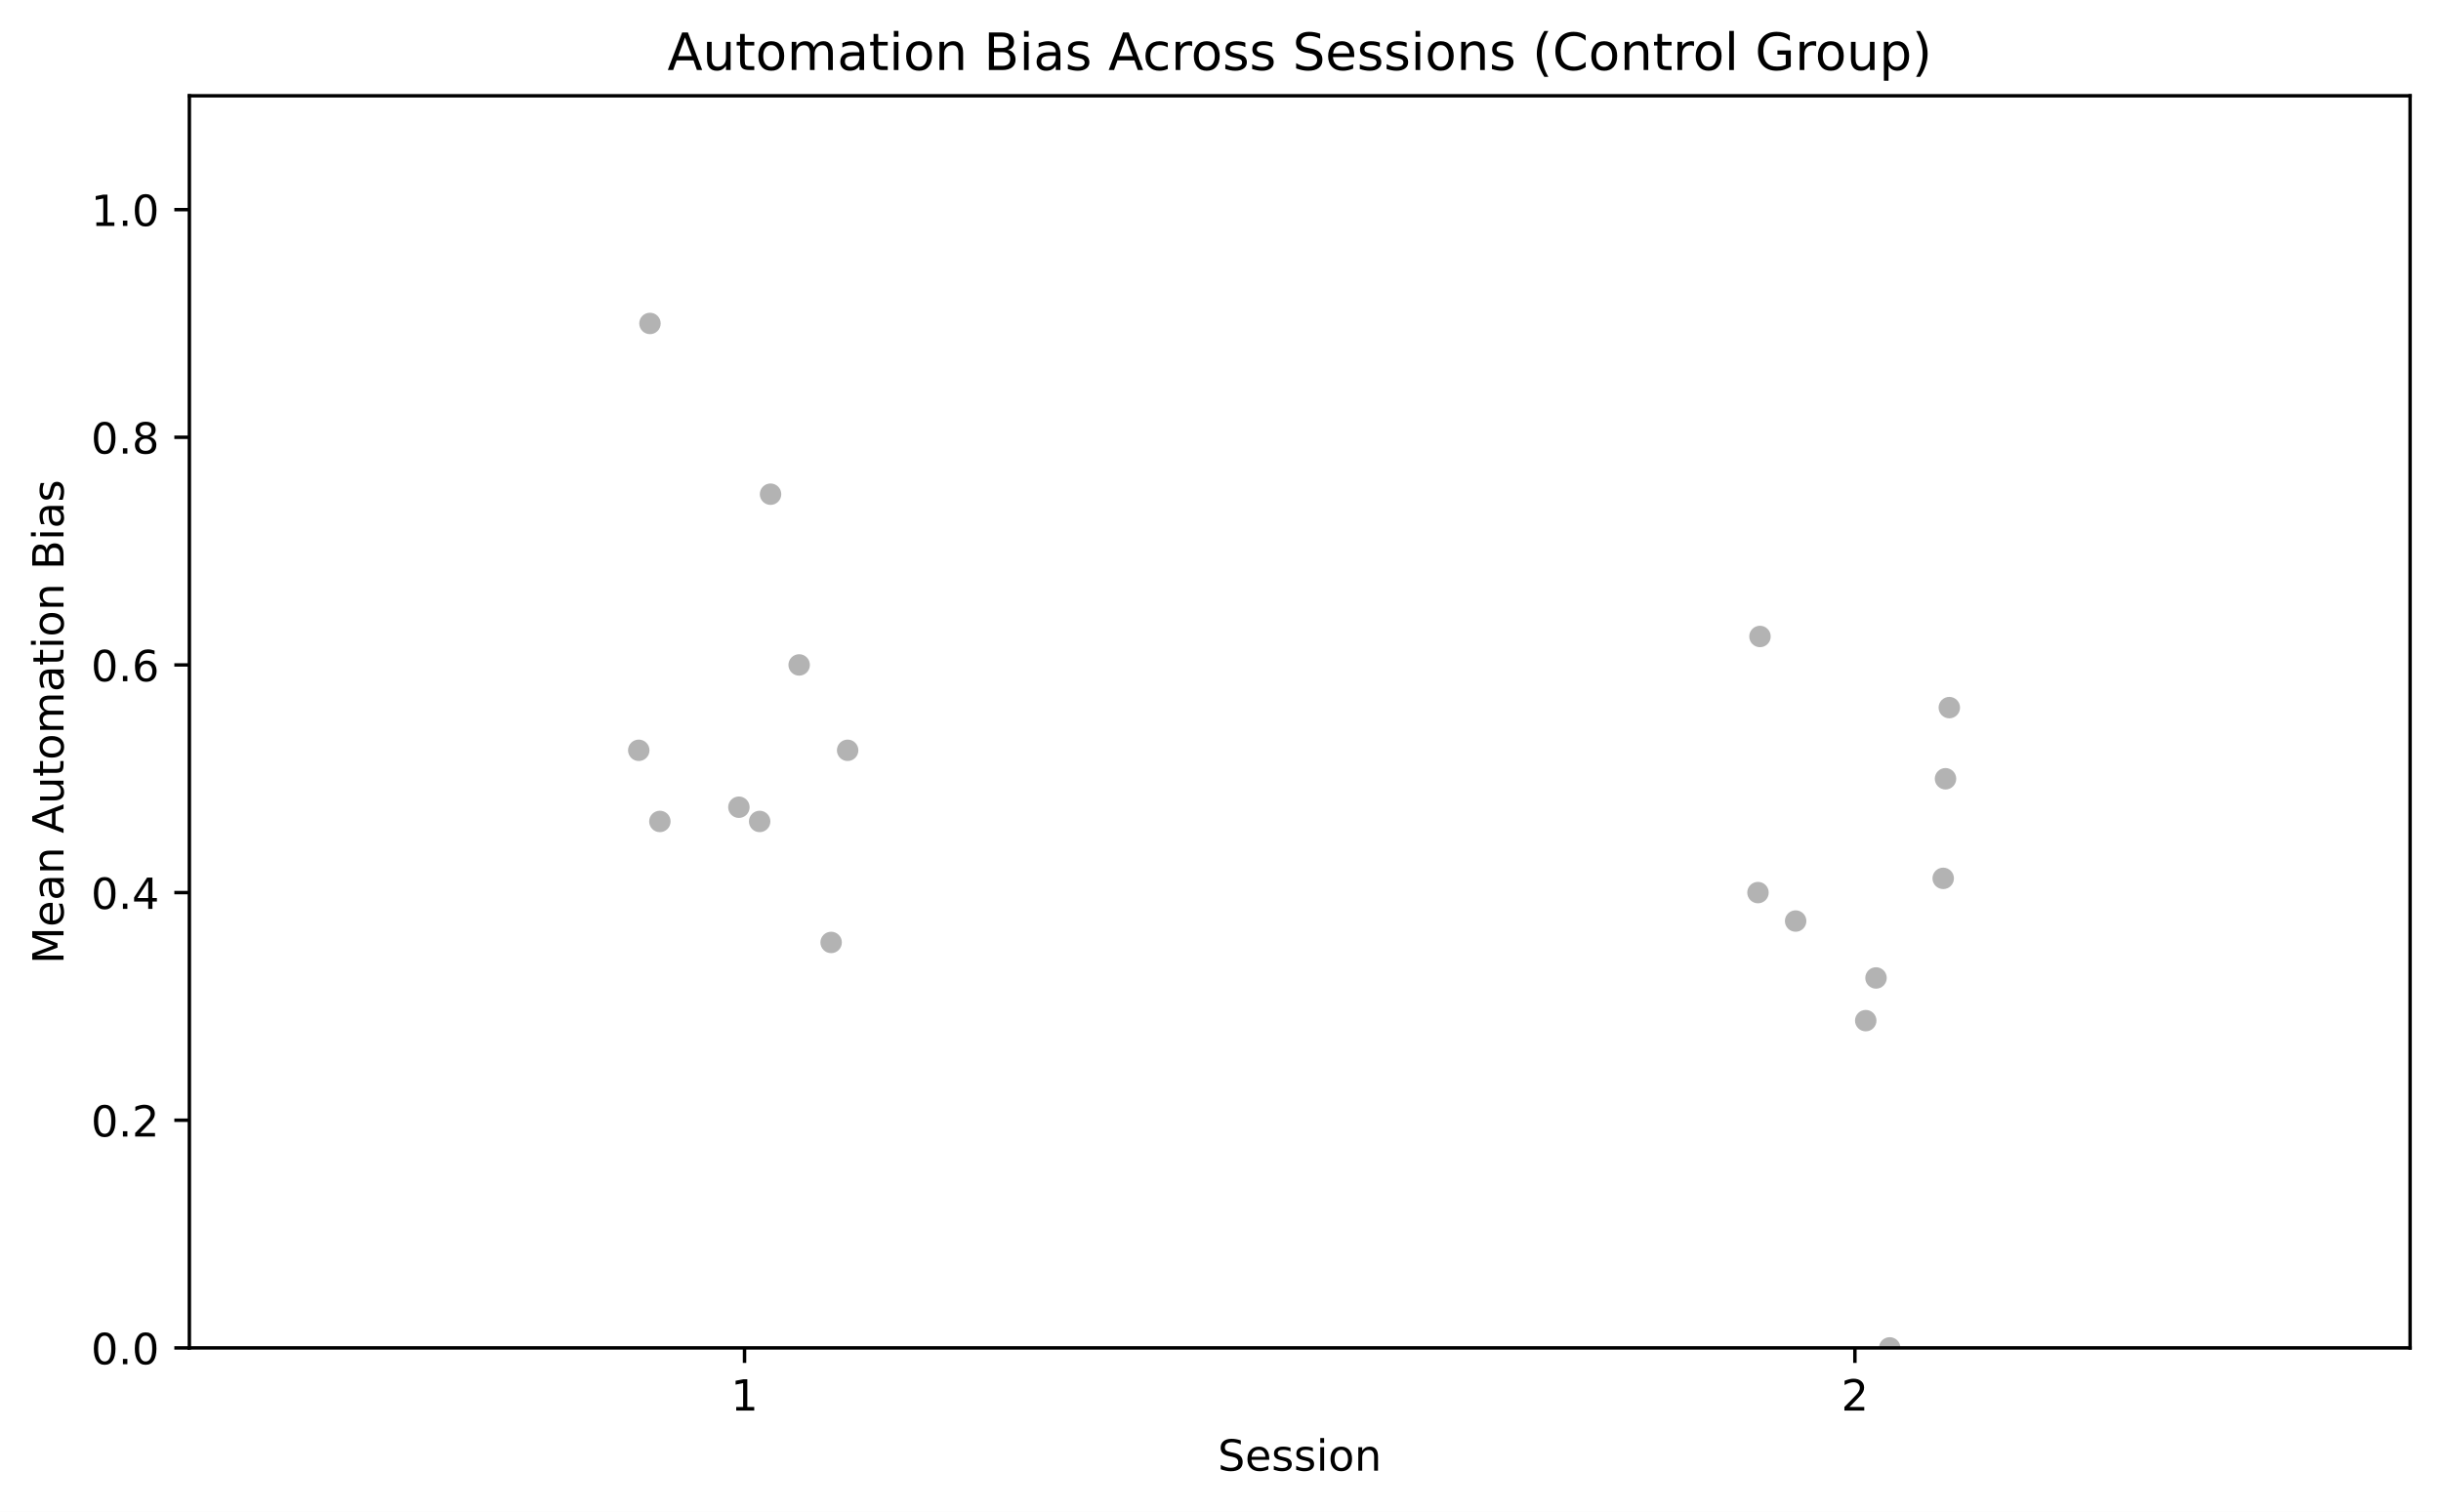
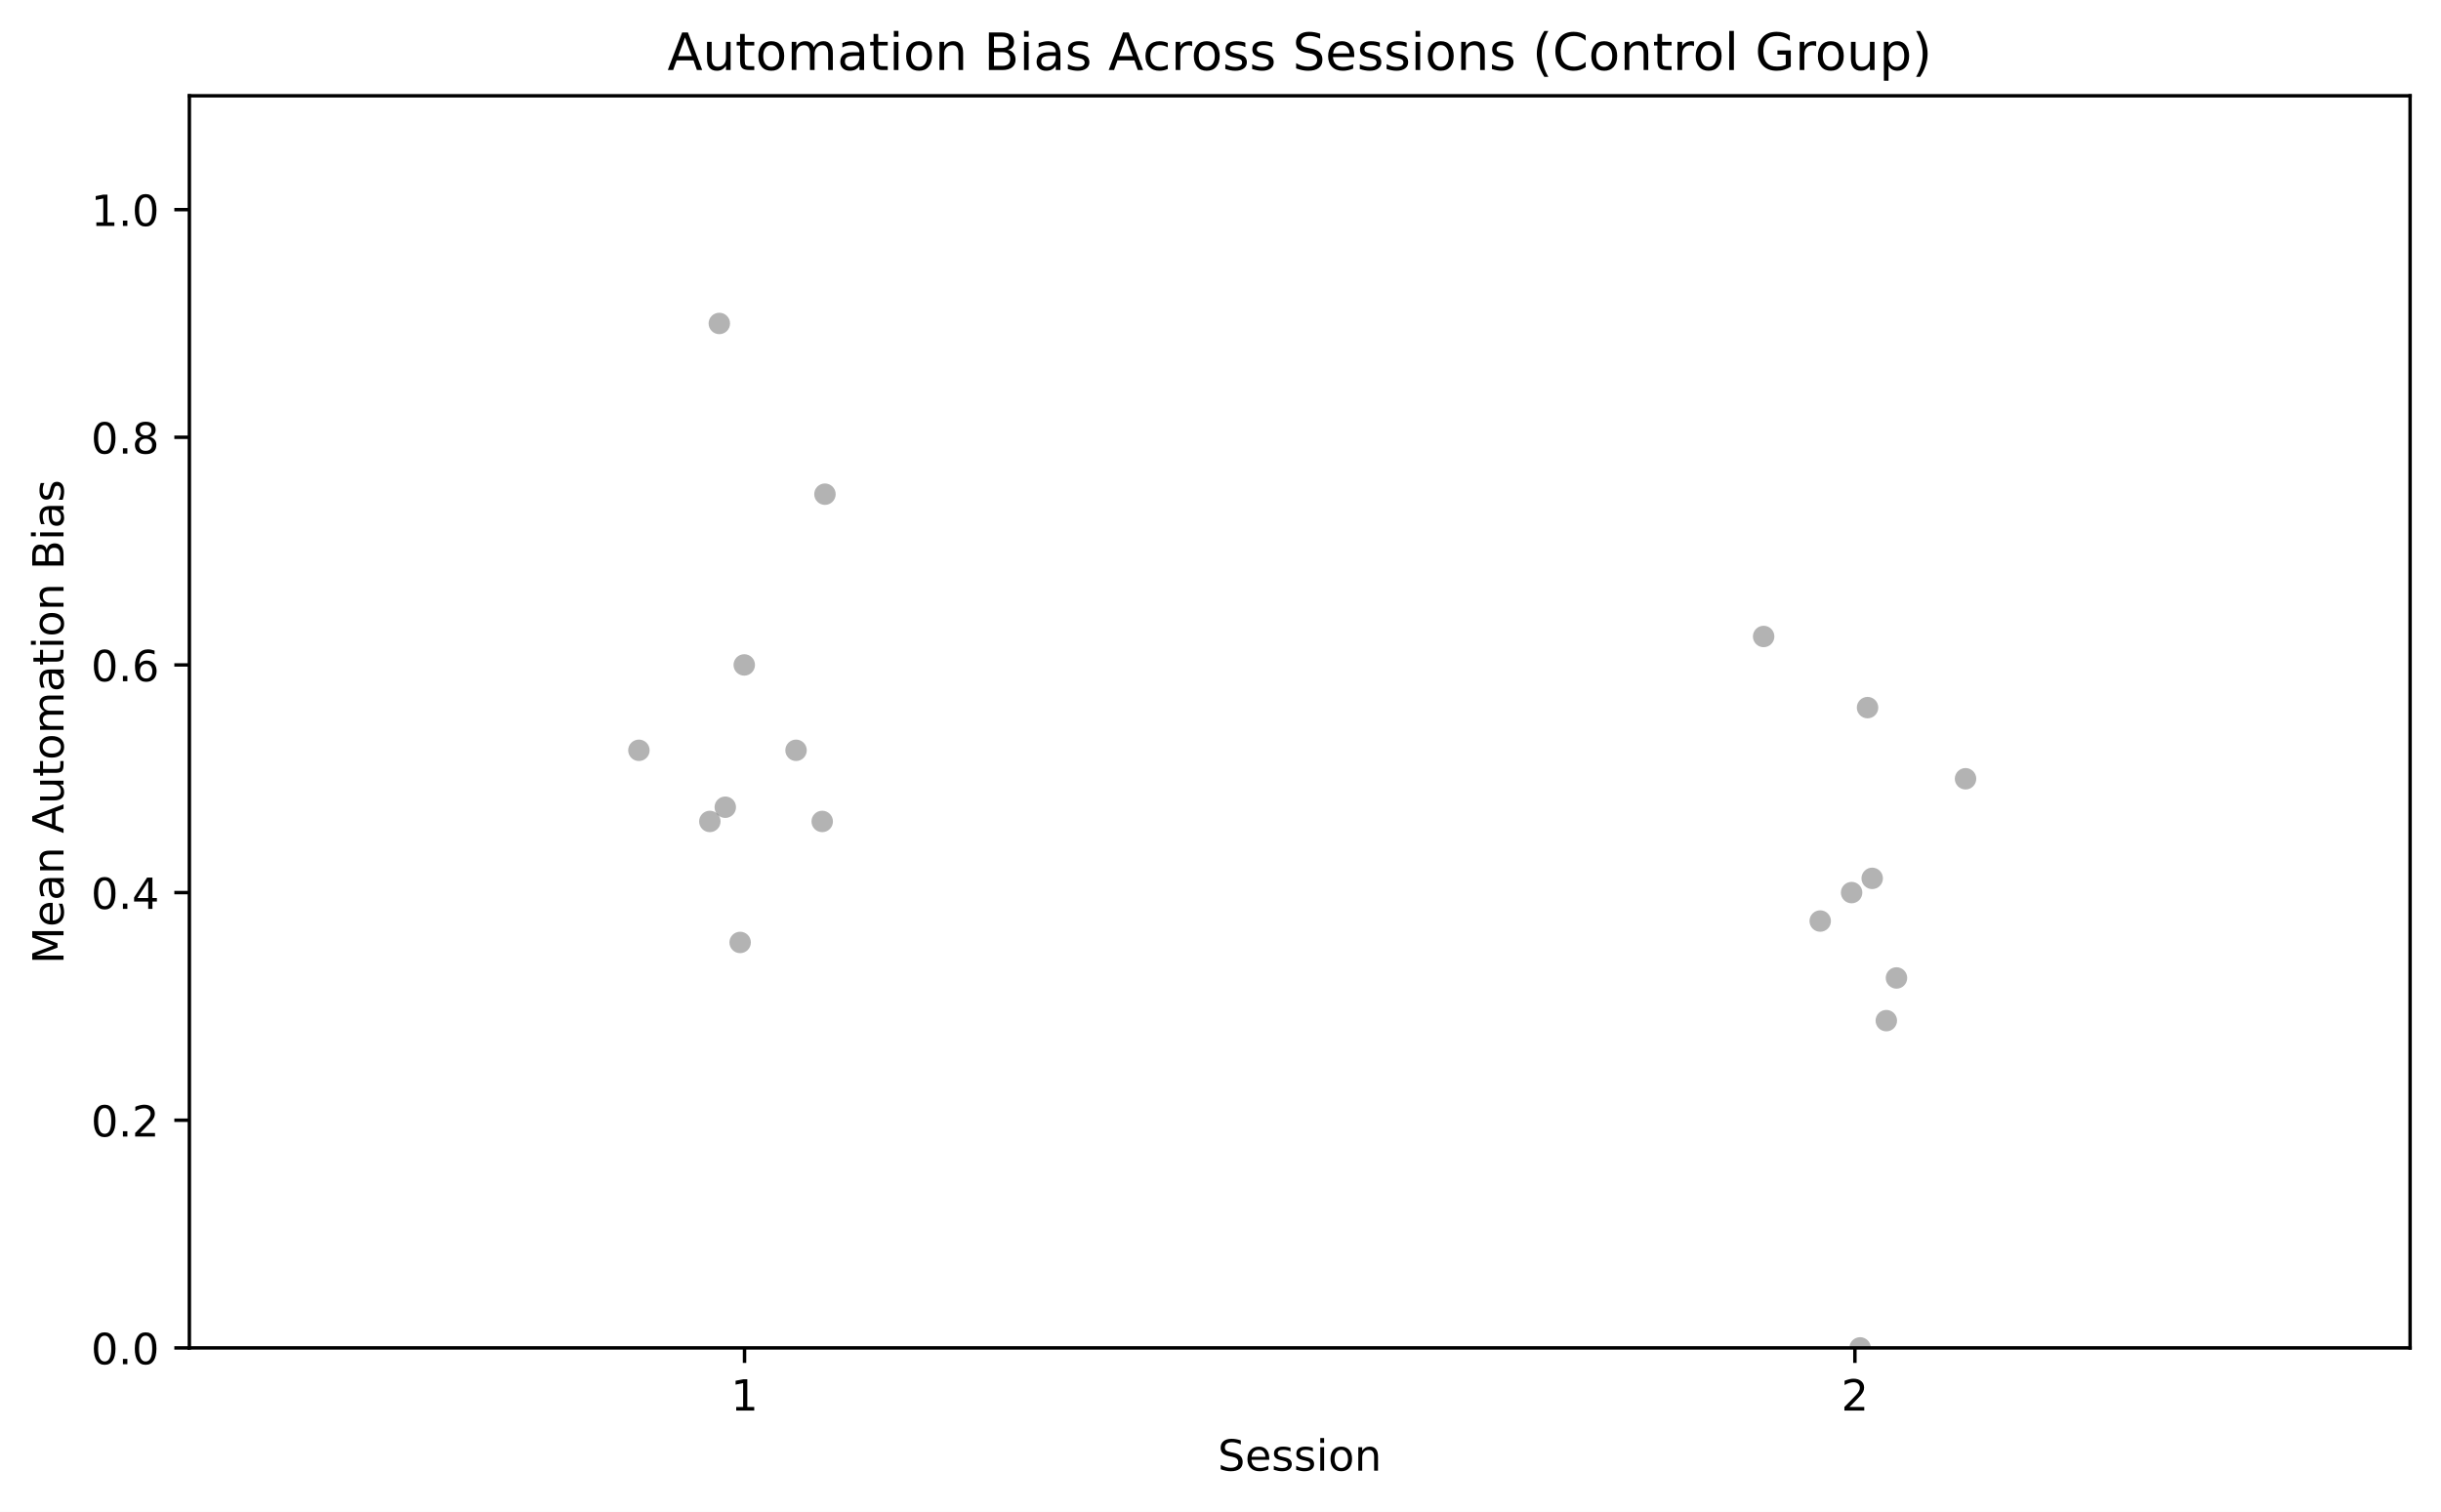
<svg xmlns="http://www.w3.org/2000/svg" xmlns:xlink="http://www.w3.org/1999/xlink" width="568.542pt" height="352.237pt" viewBox="0 0 568.542 352.237" version="1.1">
  <defs>
    <style type="text/css">*{stroke-linejoin: round; stroke-linecap: butt}</style>
  </defs>
  <g id="figure_1">
    <g id="patch_1">
      <path d="M 0 352.237  L 568.542 352.237  L 568.542 0  L 0 0  z " style="fill: #ffffff" />
    </g>
    <g id="axes_1">
      <g id="patch_2">
        <path d="M 44.104 314.036  L 561.342 314.036  L 561.342 22.318  L 44.104 22.318  z " style="fill: #ffffff" />
      </g>
      <g id="matplotlib.axis_1">
        <g id="xtick_1">
          <g id="line2d_1">
            <defs>
-               <path id="m85f371cdaa" d="M 0 0  L 0 3.5  " style="stroke: #000000; stroke-width: 0.8" />
+               <path id="me35666f094" d="M 0 0  L 0 3.5  " style="stroke: #000000; stroke-width: 0.8" />
            </defs>
            <g>
-               <use xlink:href="#m85f371cdaa" x="173.413" y="314.036" style="stroke: #000000; stroke-width: 0.8" />
+               <use xlink:href="#me35666f094" x="173.413" y="314.036" style="stroke: #000000; stroke-width: 0.8" />
            </g>
          </g>
          <g id="text_1">
            <g transform="translate(170.2321 328.6334) scale(0.1 -0.1)">
              <defs>
                <path id="DejaVuSans-14" d="M 794 531  L 1825 531  L 1825 4091  L 703 3866  L 703 4441  L 1819 4666  L 2450 4666  L 2450 531  L 3481 531  L 3481 0  L 794 0  L 794 531  z " transform="scale(0.015625)" />
              </defs>
              <use xlink:href="#DejaVuSans-14" />
            </g>
          </g>
        </g>
        <g id="xtick_2">
          <g id="line2d_2">
            <g>
-               <use xlink:href="#m85f371cdaa" x="432.032" y="314.036" style="stroke: #000000; stroke-width: 0.8" />
+               <use xlink:href="#me35666f094" x="432.032" y="314.036" style="stroke: #000000; stroke-width: 0.8" />
            </g>
          </g>
          <g id="text_2">
            <g transform="translate(428.8509 328.6334) scale(0.1 -0.1)">
              <defs>
                <path id="DejaVuSans-15" d="M 1228 531  L 3431 531  L 3431 0  L 469 0  L 469 531  Q 828 903 1448 1529  Q 2069 2156 2228 2338  Q 2531 2678 2651 2914  Q 2772 3150 2772 3378  Q 2772 3750 2511 3984  Q 2250 4219 1831 4219  Q 1534 4219 1204 4116  Q 875 4013 500 3803  L 500 4441  Q 881 4594 1212 4672  Q 1544 4750 1819 4750  Q 2544 4750 2975 4387  Q 3406 4025 3406 3419  Q 3406 3131 3298 2873  Q 3191 2616 2906 2266  Q 2828 2175 2409 1742  Q 1991 1309 1228 531  z " transform="scale(0.015625)" />
              </defs>
              <use xlink:href="#DejaVuSans-15" />
            </g>
          </g>
        </g>
        <g id="text_3">
          <g transform="translate(283.6454 342.6342) scale(0.1 -0.1)">
            <defs>
              <path id="DejaVuSans-36" d="M 3425 4513  L 3425 3897  Q 3066 4069 2747 4153  Q 2428 4238 2131 4238  Q 1616 4238 1336 4038  Q 1056 3838 1056 3469  Q 1056 3159 1242 3001  Q 1428 2844 1947 2747  L 2328 2669  Q 3034 2534 3370 2195  Q 3706 1856 3706 1288  Q 3706 609 3251 259  Q 2797 -91 1919 -91  Q 1588 -91 1214 -16  Q 841 59 441 206  L 441 856  Q 825 641 1194 531  Q 1563 422 1919 422  Q 2459 422 2753 634  Q 3047 847 3047 1241  Q 3047 1584 2836 1778  Q 2625 1972 2144 2069  L 1759 2144  Q 1053 2284 737 2584  Q 422 2884 422 3419  Q 422 4038 858 4394  Q 1294 4750 2059 4750  Q 2388 4750 2728 4690  Q 3069 4631 3425 4513  z " transform="scale(0.015625)" />
              <path id="DejaVuSans-48" d="M 3597 1894  L 3597 1613  L 953 1613  Q 991 1019 1311 708  Q 1631 397 2203 397  Q 2534 397 2845 478  Q 3156 559 3463 722  L 3463 178  Q 3153 47 2828 -22  Q 2503 -91 2169 -91  Q 1331 -91 842 396  Q 353 884 353 1716  Q 353 2575 817 3079  Q 1281 3584 2069 3584  Q 2775 3584 3186 3129  Q 3597 2675 3597 1894  z M 3022 2063  Q 3016 2534 2758 2815  Q 2500 3097 2075 3097  Q 1594 3097 1305 2825  Q 1016 2553 972 2059  L 3022 2063  z " transform="scale(0.015625)" />
              <path id="DejaVuSans-56" d="M 2834 3397  L 2834 2853  Q 2591 2978 2328 3040  Q 2066 3103 1784 3103  Q 1356 3103 1142 2972  Q 928 2841 928 2578  Q 928 2378 1081 2264  Q 1234 2150 1697 2047  L 1894 2003  Q 2506 1872 2764 1633  Q 3022 1394 3022 966  Q 3022 478 2636 193  Q 2250 -91 1575 -91  Q 1294 -91 989 -36  Q 684 19 347 128  L 347 722  Q 666 556 975 473  Q 1284 391 1588 391  Q 1994 391 2212 530  Q 2431 669 2431 922  Q 2431 1156 2273 1281  Q 2116 1406 1581 1522  L 1381 1569  Q 847 1681 609 1914  Q 372 2147 372 2553  Q 372 3047 722 3315  Q 1072 3584 1716 3584  Q 2034 3584 2315 3537  Q 2597 3491 2834 3397  z " transform="scale(0.015625)" />
              <path id="DejaVuSans-4c" d="M 603 3500  L 1178 3500  L 1178 0  L 603 0  L 603 3500  z M 603 4863  L 1178 4863  L 1178 4134  L 603 4134  L 603 4863  z " transform="scale(0.015625)" />
              <path id="DejaVuSans-52" d="M 1959 3097  Q 1497 3097 1228 2736  Q 959 2375 959 1747  Q 959 1119 1226 758  Q 1494 397 1959 397  Q 2419 397 2687 759  Q 2956 1122 2956 1747  Q 2956 2369 2687 2733  Q 2419 3097 1959 3097  z M 1959 3584  Q 2709 3584 3137 3096  Q 3566 2609 3566 1747  Q 3566 888 3137 398  Q 2709 -91 1959 -91  Q 1206 -91 779 398  Q 353 888 353 1747  Q 353 2609 779 3096  Q 1206 3584 1959 3584  z " transform="scale(0.015625)" />
              <path id="DejaVuSans-51" d="M 3513 2113  L 3513 0  L 2938 0  L 2938 2094  Q 2938 2591 2744 2837  Q 2550 3084 2163 3084  Q 1697 3084 1428 2787  Q 1159 2491 1159 1978  L 1159 0  L 581 0  L 581 3500  L 1159 3500  L 1159 2956  Q 1366 3272 1645 3428  Q 1925 3584 2291 3584  Q 2894 3584 3203 3211  Q 3513 2838 3513 2113  z " transform="scale(0.015625)" />
            </defs>
            <use xlink:href="#DejaVuSans-36" />
            <use xlink:href="#DejaVuSans-48" transform="translate(63.48438 0)" />
            <use xlink:href="#DejaVuSans-56" transform="translate(125.0156 0)" />
            <use xlink:href="#DejaVuSans-56" transform="translate(177.1094 0)" />
            <use xlink:href="#DejaVuSans-4c" transform="translate(229.2031 0)" />
            <use xlink:href="#DejaVuSans-52" transform="translate(256.9844 0)" />
            <use xlink:href="#DejaVuSans-51" transform="translate(318.1719 0)" />
          </g>
        </g>
      </g>
      <g id="matplotlib.axis_2">
        <g id="ytick_1">
          <g id="line2d_3">
            <defs>
-               <path id="m5f41d52709" d="M 0 0  L -3.5 0  " style="stroke: #000000; stroke-width: 0.8" />
+               <path id="mb48b38d0e2" d="M 0 0  L -3.5 0  " style="stroke: #000000; stroke-width: 0.8" />
            </defs>
            <g>
-               <use xlink:href="#m5f41d52709" x="44.104" y="314.036" style="stroke: #000000; stroke-width: 0.8" />
+               <use xlink:href="#mb48b38d0e2" x="44.104" y="314.036" style="stroke: #000000; stroke-width: 0.8" />
            </g>
          </g>
          <g id="text_4">
            <g transform="translate(21.20078 317.8346) scale(0.1 -0.1)">
              <defs>
                <path id="DejaVuSans-13" d="M 2034 4250  Q 1547 4250 1301 3770  Q 1056 3291 1056 2328  Q 1056 1369 1301 889  Q 1547 409 2034 409  Q 2525 409 2770 889  Q 3016 1369 3016 2328  Q 3016 3291 2770 3770  Q 2525 4250 2034 4250  z M 2034 4750  Q 2819 4750 3233 4129  Q 3647 3509 3647 2328  Q 3647 1150 3233 529  Q 2819 -91 2034 -91  Q 1250 -91 836 529  Q 422 1150 422 2328  Q 422 3509 836 4129  Q 1250 4750 2034 4750  z " transform="scale(0.015625)" />
                <path id="DejaVuSans-11" d="M 684 794  L 1344 794  L 1344 0  L 684 0  L 684 794  z " transform="scale(0.015625)" />
              </defs>
              <use xlink:href="#DejaVuSans-13" />
              <use xlink:href="#DejaVuSans-11" transform="translate(63.625 0)" />
              <use xlink:href="#DejaVuSans-13" transform="translate(95.40625 0)" />
            </g>
          </g>
        </g>
        <g id="ytick_2">
          <g id="line2d_4">
            <g>
-               <use xlink:href="#m5f41d52709" x="44.104" y="260.996" style="stroke: #000000; stroke-width: 0.8" />
+               <use xlink:href="#mb48b38d0e2" x="44.104" y="260.996" style="stroke: #000000; stroke-width: 0.8" />
            </g>
          </g>
          <g id="text_5">
            <g transform="translate(21.20078 264.795) scale(0.1 -0.1)">
              <use xlink:href="#DejaVuSans-13" />
              <use xlink:href="#DejaVuSans-11" transform="translate(63.625 0)" />
              <use xlink:href="#DejaVuSans-15" transform="translate(95.40625 0)" />
            </g>
          </g>
        </g>
        <g id="ytick_3">
          <g id="line2d_5">
            <g>
-               <use xlink:href="#m5f41d52709" x="44.104" y="207.957" style="stroke: #000000; stroke-width: 0.8" />
+               <use xlink:href="#mb48b38d0e2" x="44.104" y="207.957" style="stroke: #000000; stroke-width: 0.8" />
            </g>
          </g>
          <g id="text_6">
            <g transform="translate(21.20078 211.7555) scale(0.1 -0.1)">
              <defs>
                <path id="DejaVuSans-17" d="M 2419 4116  L 825 1625  L 2419 1625  L 2419 4116  z M 2253 4666  L 3047 4666  L 3047 1625  L 3713 1625  L 3713 1100  L 3047 1100  L 3047 0  L 2419 0  L 2419 1100  L 313 1100  L 313 1709  L 2253 4666  z " transform="scale(0.015625)" />
              </defs>
              <use xlink:href="#DejaVuSans-13" />
              <use xlink:href="#DejaVuSans-11" transform="translate(63.625 0)" />
              <use xlink:href="#DejaVuSans-17" transform="translate(95.40625 0)" />
            </g>
          </g>
        </g>
        <g id="ytick_4">
          <g id="line2d_6">
            <g>
-               <use xlink:href="#m5f41d52709" x="44.104" y="154.917" style="stroke: #000000; stroke-width: 0.8" />
+               <use xlink:href="#mb48b38d0e2" x="44.104" y="154.917" style="stroke: #000000; stroke-width: 0.8" />
            </g>
          </g>
          <g id="text_7">
            <g transform="translate(21.20078 158.7159) scale(0.1 -0.1)">
              <defs>
                <path id="DejaVuSans-19" d="M 2113 2584  Q 1688 2584 1439 2293  Q 1191 2003 1191 1497  Q 1191 994 1439 701  Q 1688 409 2113 409  Q 2538 409 2786 701  Q 3034 994 3034 1497  Q 3034 2003 2786 2293  Q 2538 2584 2113 2584  z M 3366 4563  L 3366 3988  Q 3128 4100 2886 4159  Q 2644 4219 2406 4219  Q 1781 4219 1451 3797  Q 1122 3375 1075 2522  Q 1259 2794 1537 2939  Q 1816 3084 2150 3084  Q 2853 3084 3261 2657  Q 3669 2231 3669 1497  Q 3669 778 3244 343  Q 2819 -91 2113 -91  Q 1303 -91 875 529  Q 447 1150 447 2328  Q 447 3434 972 4092  Q 1497 4750 2381 4750  Q 2619 4750 2861 4703  Q 3103 4656 3366 4563  z " transform="scale(0.015625)" />
              </defs>
              <use xlink:href="#DejaVuSans-13" />
              <use xlink:href="#DejaVuSans-11" transform="translate(63.625 0)" />
              <use xlink:href="#DejaVuSans-19" transform="translate(95.40625 0)" />
            </g>
          </g>
        </g>
        <g id="ytick_5">
          <g id="line2d_7">
            <g>
-               <use xlink:href="#m5f41d52709" x="44.104" y="101.877" style="stroke: #000000; stroke-width: 0.8" />
+               <use xlink:href="#mb48b38d0e2" x="44.104" y="101.877" style="stroke: #000000; stroke-width: 0.8" />
            </g>
          </g>
          <g id="text_8">
            <g transform="translate(21.20078 105.6763) scale(0.1 -0.1)">
              <defs>
                <path id="DejaVuSans-1b" d="M 2034 2216  Q 1584 2216 1326 1975  Q 1069 1734 1069 1313  Q 1069 891 1326 650  Q 1584 409 2034 409  Q 2484 409 2743 651  Q 3003 894 3003 1313  Q 3003 1734 2745 1975  Q 2488 2216 2034 2216  z M 1403 2484  Q 997 2584 770 2862  Q 544 3141 544 3541  Q 544 4100 942 4425  Q 1341 4750 2034 4750  Q 2731 4750 3128 4425  Q 3525 4100 3525 3541  Q 3525 3141 3298 2862  Q 3072 2584 2669 2484  Q 3125 2378 3379 2068  Q 3634 1759 3634 1313  Q 3634 634 3220 271  Q 2806 -91 2034 -91  Q 1263 -91 848 271  Q 434 634 434 1313  Q 434 1759 690 2068  Q 947 2378 1403 2484  z M 1172 3481  Q 1172 3119 1398 2916  Q 1625 2713 2034 2713  Q 2441 2713 2670 2916  Q 2900 3119 2900 3481  Q 2900 3844 2670 4047  Q 2441 4250 2034 4250  Q 1625 4250 1398 4047  Q 1172 3844 1172 3481  z " transform="scale(0.015625)" />
              </defs>
              <use xlink:href="#DejaVuSans-13" />
              <use xlink:href="#DejaVuSans-11" transform="translate(63.625 0)" />
              <use xlink:href="#DejaVuSans-1b" transform="translate(95.40625 0)" />
            </g>
          </g>
        </g>
        <g id="ytick_6">
          <g id="line2d_8">
            <g>
-               <use xlink:href="#m5f41d52709" x="44.104" y="48.838" style="stroke: #000000; stroke-width: 0.8" />
+               <use xlink:href="#mb48b38d0e2" x="44.104" y="48.838" style="stroke: #000000; stroke-width: 0.8" />
            </g>
          </g>
          <g id="text_9">
            <g transform="translate(21.20078 52.63674) scale(0.1 -0.1)">
              <use xlink:href="#DejaVuSans-14" />
              <use xlink:href="#DejaVuSans-11" transform="translate(63.625 0)" />
              <use xlink:href="#DejaVuSans-13" transform="translate(95.40625 0)" />
            </g>
          </g>
        </g>
        <g id="text_10">
          <g transform="translate(14.79844 224.5871) rotate(-90) scale(0.1 -0.1)">
            <defs>
              <path id="DejaVuSans-30" d="M 628 4666  L 1569 4666  L 2759 1491  L 3956 4666  L 4897 4666  L 4897 0  L 4281 0  L 4281 4097  L 3078 897  L 2444 897  L 1241 4097  L 1241 0  L 628 0  L 628 4666  z " transform="scale(0.015625)" />
              <path id="DejaVuSans-44" d="M 2194 1759  Q 1497 1759 1228 1600  Q 959 1441 959 1056  Q 959 750 1161 570  Q 1363 391 1709 391  Q 2188 391 2477 730  Q 2766 1069 2766 1631  L 2766 1759  L 2194 1759  z M 3341 1997  L 3341 0  L 2766 0  L 2766 531  Q 2569 213 2275 61  Q 1981 -91 1556 -91  Q 1019 -91 701 211  Q 384 513 384 1019  Q 384 1609 779 1909  Q 1175 2209 1959 2209  L 2766 2209  L 2766 2266  Q 2766 2663 2505 2880  Q 2244 3097 1772 3097  Q 1472 3097 1187 3025  Q 903 2953 641 2809  L 641 3341  Q 956 3463 1253 3523  Q 1550 3584 1831 3584  Q 2591 3584 2966 3190  Q 3341 2797 3341 1997  z " transform="scale(0.015625)" />
              <path id="DejaVuSans-3" transform="scale(0.015625)" />
              <path id="DejaVuSans-24" d="M 2188 4044  L 1331 1722  L 3047 1722  L 2188 4044  z M 1831 4666  L 2547 4666  L 4325 0  L 3669 0  L 3244 1197  L 1141 1197  L 716 0  L 50 0  L 1831 4666  z " transform="scale(0.015625)" />
              <path id="DejaVuSans-58" d="M 544 1381  L 544 3500  L 1119 3500  L 1119 1403  Q 1119 906 1312 657  Q 1506 409 1894 409  Q 2359 409 2629 706  Q 2900 1003 2900 1516  L 2900 3500  L 3475 3500  L 3475 0  L 2900 0  L 2900 538  Q 2691 219 2414 64  Q 2138 -91 1772 -91  Q 1169 -91 856 284  Q 544 659 544 1381  z M 1991 3584  L 1991 3584  z " transform="scale(0.015625)" />
              <path id="DejaVuSans-57" d="M 1172 4494  L 1172 3500  L 2356 3500  L 2356 3053  L 1172 3053  L 1172 1153  Q 1172 725 1289 603  Q 1406 481 1766 481  L 2356 481  L 2356 0  L 1766 0  Q 1100 0 847 248  Q 594 497 594 1153  L 594 3053  L 172 3053  L 172 3500  L 594 3500  L 594 4494  L 1172 4494  z " transform="scale(0.015625)" />
              <path id="DejaVuSans-50" d="M 3328 2828  Q 3544 3216 3844 3400  Q 4144 3584 4550 3584  Q 5097 3584 5394 3201  Q 5691 2819 5691 2113  L 5691 0  L 5113 0  L 5113 2094  Q 5113 2597 4934 2840  Q 4756 3084 4391 3084  Q 3944 3084 3684 2787  Q 3425 2491 3425 1978  L 3425 0  L 2847 0  L 2847 2094  Q 2847 2600 2669 2842  Q 2491 3084 2119 3084  Q 1678 3084 1418 2786  Q 1159 2488 1159 1978  L 1159 0  L 581 0  L 581 3500  L 1159 3500  L 1159 2956  Q 1356 3278 1631 3431  Q 1906 3584 2284 3584  Q 2666 3584 2933 3390  Q 3200 3197 3328 2828  z " transform="scale(0.015625)" />
              <path id="DejaVuSans-25" d="M 1259 2228  L 1259 519  L 2272 519  Q 2781 519 3026 730  Q 3272 941 3272 1375  Q 3272 1813 3026 2020  Q 2781 2228 2272 2228  L 1259 2228  z M 1259 4147  L 1259 2741  L 2194 2741  Q 2656 2741 2882 2914  Q 3109 3088 3109 3444  Q 3109 3797 2882 3972  Q 2656 4147 2194 4147  L 1259 4147  z M 628 4666  L 2241 4666  Q 2963 4666 3353 4366  Q 3744 4066 3744 3513  Q 3744 3084 3544 2831  Q 3344 2578 2956 2516  Q 3422 2416 3680 2098  Q 3938 1781 3938 1306  Q 3938 681 3513 340  Q 3088 0 2303 0  L 628 0  L 628 4666  z " transform="scale(0.015625)" />
            </defs>
            <use xlink:href="#DejaVuSans-30" />
            <use xlink:href="#DejaVuSans-48" transform="translate(86.28125 0)" />
            <use xlink:href="#DejaVuSans-44" transform="translate(147.8125 0)" />
            <use xlink:href="#DejaVuSans-51" transform="translate(209.0938 0)" />
            <use xlink:href="#DejaVuSans-3" transform="translate(272.4688 0)" />
            <use xlink:href="#DejaVuSans-24" transform="translate(304.25 0)" />
            <use xlink:href="#DejaVuSans-58" transform="translate(372.6562 0)" />
            <use xlink:href="#DejaVuSans-57" transform="translate(436.0312 0)" />
            <use xlink:href="#DejaVuSans-52" transform="translate(475.2344 0)" />
            <use xlink:href="#DejaVuSans-50" transform="translate(536.4219 0)" />
            <use xlink:href="#DejaVuSans-44" transform="translate(633.8281 0)" />
            <use xlink:href="#DejaVuSans-57" transform="translate(695.1094 0)" />
            <use xlink:href="#DejaVuSans-4c" transform="translate(734.3125 0)" />
            <use xlink:href="#DejaVuSans-52" transform="translate(762.0938 0)" />
            <use xlink:href="#DejaVuSans-51" transform="translate(823.2812 0)" />
            <use xlink:href="#DejaVuSans-3" transform="translate(886.6562 0)" />
            <use xlink:href="#DejaVuSans-25" transform="translate(918.4375 0)" />
            <use xlink:href="#DejaVuSans-4c" transform="translate(987.0469 0)" />
            <use xlink:href="#DejaVuSans-44" transform="translate(1014.828 0)" />
            <use xlink:href="#DejaVuSans-56" transform="translate(1076.109 0)" />
          </g>
        </g>
      </g>
      <g id="patch_3">
        <path d="M 44.104 314.036  L 44.104 22.318  " style="fill: none; stroke: #000000; stroke-width: 0.8; stroke-linejoin: miter; stroke-linecap: square" />
      </g>
      <g id="patch_4">
        <path d="M 561.342 314.036  L 561.342 22.318  " style="fill: none; stroke: #000000; stroke-width: 0.8; stroke-linejoin: miter; stroke-linecap: square" />
      </g>
      <g id="patch_5">
        <path d="M 44.104 314.036  L 561.342 314.036  " style="fill: none; stroke: #000000; stroke-width: 0.8; stroke-linejoin: miter; stroke-linecap: square" />
      </g>
      <g id="patch_6">
        <path d="M 44.104 22.318  L 561.342 22.318  " style="fill: none; stroke: #000000; stroke-width: 0.8; stroke-linejoin: miter; stroke-linecap: square" />
      </g>
      <g id="PathCollection_1">
        <defs>
-           <path id="mebc037100e" d="M 0 2.5  C 0.663 2.5 1.299 2.237 1.768 1.768  C 2.237 1.299 2.5 0.663 2.5 0  C 2.5 -0.663 2.237 -1.299 1.768 -1.768  C 1.299 -2.237 0.663 -2.5 0 -2.5  C -0.663 -2.5 -1.299 -2.237 -1.768 -1.768  C -2.237 -1.299 -2.5 -0.663 -2.5 0  C -2.5 0.663 -2.237 1.299 -1.768 1.768  C -1.299 2.237 -0.663 2.5 0 2.5  z " />
+           <path id="mdc621d4781" d="M 0 2.5  C 0.663 2.5 1.299 2.237 1.768 1.768  C 2.237 1.299 2.5 0.663 2.5 0  C 2.5 -0.663 2.237 -1.299 1.768 -1.768  C 1.299 -2.237 0.663 -2.5 0 -2.5  C -0.663 -2.5 -1.299 -2.237 -1.768 -1.768  C -2.237 -1.299 -2.5 -0.663 -2.5 0  C -2.5 0.663 -2.237 1.299 -1.768 1.768  C -1.299 2.237 -0.663 2.5 0 2.5  z " />
        </defs>
-         <g clip-path="url(#pc94e471aa6)">
-           <use xlink:href="#mebc037100e" x="172.097" y="188.067" style="fill-opacity: 0.3" />
-           <use xlink:href="#mebc037100e" x="148.776" y="174.807" style="fill-opacity: 0.3" />
-           <use xlink:href="#mebc037100e" x="186.135" y="154.917" style="fill-opacity: 0.3" />
-           <use xlink:href="#mebc037100e" x="176.934" y="191.382" style="fill-opacity: 0.3" />
-           <use xlink:href="#mebc037100e" x="197.425" y="174.807" style="fill-opacity: 0.3" />
-           <use xlink:href="#mebc037100e" x="151.387" y="75.358" style="fill-opacity: 0.3" />
-           <use xlink:href="#mebc037100e" x="179.47" y="115.137" style="fill-opacity: 0.3" />
-           <use xlink:href="#mebc037100e" x="153.694" y="191.382" style="fill-opacity: 0.3" />
-           <use xlink:href="#mebc037100e" x="193.582" y="219.572" style="fill-opacity: 0.3" />
+         <g clip-path="url(#p2481b89c39)">
+           <use xlink:href="#mdc621d4781" x="168.927" y="188.067" style="fill-opacity: 0.3" />
+           <use xlink:href="#mdc621d4781" x="185.41" y="174.807" style="fill-opacity: 0.3" />
+           <use xlink:href="#mdc621d4781" x="173.348" y="154.917" style="fill-opacity: 0.3" />
+           <use xlink:href="#mdc621d4781" x="191.505" y="191.382" style="fill-opacity: 0.3" />
+           <use xlink:href="#mdc621d4781" x="148.809" y="174.807" style="fill-opacity: 0.3" />
+           <use xlink:href="#mdc621d4781" x="167.539" y="75.358" style="fill-opacity: 0.3" />
+           <use xlink:href="#mdc621d4781" x="192.143" y="115.137" style="fill-opacity: 0.3" />
+           <use xlink:href="#mdc621d4781" x="165.332" y="191.382" style="fill-opacity: 0.3" />
+           <use xlink:href="#mdc621d4781" x="172.39" y="219.572" style="fill-opacity: 0.3" />
        </g>
      </g>
      <g id="PathCollection_2">
-         <g clip-path="url(#pc94e471aa6)">
-           <use xlink:href="#mebc037100e" x="453.134" y="181.437" style="fill-opacity: 0.3" />
-           <use xlink:href="#mebc037100e" x="440.138" y="314.036" style="fill-opacity: 0.3" />
-           <use xlink:href="#mebc037100e" x="452.599" y="204.642" style="fill-opacity: 0.3" />
-           <use xlink:href="#mebc037100e" x="409.923" y="148.287" style="fill-opacity: 0.3" />
-           <use xlink:href="#mebc037100e" x="436.949" y="227.846" style="fill-opacity: 0.3" />
-           <use xlink:href="#mebc037100e" x="409.457" y="207.957" style="fill-opacity: 0.3" />
-           <use xlink:href="#mebc037100e" x="418.226" y="214.587" style="fill-opacity: 0.3" />
-           <use xlink:href="#mebc037100e" x="434.555" y="237.791" style="fill-opacity: 0.3" />
-           <use xlink:href="#mebc037100e" x="454.021" y="164.862" style="fill-opacity: 0.3" />
+         <g clip-path="url(#p2481b89c39)">
+           <use xlink:href="#mdc621d4781" x="457.799" y="181.437" style="fill-opacity: 0.3" />
+           <use xlink:href="#mdc621d4781" x="433.245" y="314.036" style="fill-opacity: 0.3" />
+           <use xlink:href="#mdc621d4781" x="436.06" y="204.642" style="fill-opacity: 0.3" />
+           <use xlink:href="#mdc621d4781" x="410.776" y="148.287" style="fill-opacity: 0.3" />
+           <use xlink:href="#mdc621d4781" x="441.715" y="227.846" style="fill-opacity: 0.3" />
+           <use xlink:href="#mdc621d4781" x="431.263" y="207.957" style="fill-opacity: 0.3" />
+           <use xlink:href="#mdc621d4781" x="423.953" y="214.587" style="fill-opacity: 0.3" />
+           <use xlink:href="#mdc621d4781" x="439.349" y="237.791" style="fill-opacity: 0.3" />
+           <use xlink:href="#mdc621d4781" x="434.977" y="164.862" style="fill-opacity: 0.3" />
        </g>
      </g>
      <g id="text_11">
        <g transform="translate(155.448 16.31812) scale(0.12 -0.12)">
          <defs>
            <path id="DejaVuSans-46" d="M 3122 3366  L 3122 2828  Q 2878 2963 2633 3030  Q 2388 3097 2138 3097  Q 1578 3097 1268 2742  Q 959 2388 959 1747  Q 959 1106 1268 751  Q 1578 397 2138 397  Q 2388 397 2633 464  Q 2878 531 3122 666  L 3122 134  Q 2881 22 2623 -34  Q 2366 -91 2075 -91  Q 1284 -91 818 406  Q 353 903 353 1747  Q 353 2603 823 3093  Q 1294 3584 2113 3584  Q 2378 3584 2631 3529  Q 2884 3475 3122 3366  z " transform="scale(0.015625)" />
            <path id="DejaVuSans-55" d="M 2631 2963  Q 2534 3019 2420 3045  Q 2306 3072 2169 3072  Q 1681 3072 1420 2755  Q 1159 2438 1159 1844  L 1159 0  L 581 0  L 581 3500  L 1159 3500  L 1159 2956  Q 1341 3275 1631 3429  Q 1922 3584 2338 3584  Q 2397 3584 2469 3576  Q 2541 3569 2628 3553  L 2631 2963  z " transform="scale(0.015625)" />
            <path id="DejaVuSans-b" d="M 1984 4856  Q 1566 4138 1362 3434  Q 1159 2731 1159 2009  Q 1159 1288 1364 580  Q 1569 -128 1984 -844  L 1484 -844  Q 1016 -109 783 600  Q 550 1309 550 2009  Q 550 2706 781 3412  Q 1013 4119 1484 4856  L 1984 4856  z " transform="scale(0.015625)" />
            <path id="DejaVuSans-26" d="M 4122 4306  L 4122 3641  Q 3803 3938 3442 4084  Q 3081 4231 2675 4231  Q 1875 4231 1450 3742  Q 1025 3253 1025 2328  Q 1025 1406 1450 917  Q 1875 428 2675 428  Q 3081 428 3442 575  Q 3803 722 4122 1019  L 4122 359  Q 3791 134 3420 21  Q 3050 -91 2638 -91  Q 1578 -91 968 557  Q 359 1206 359 2328  Q 359 3453 968 4101  Q 1578 4750 2638 4750  Q 3056 4750 3426 4639  Q 3797 4528 4122 4306  z " transform="scale(0.015625)" />
            <path id="DejaVuSans-4f" d="M 603 4863  L 1178 4863  L 1178 0  L 603 0  L 603 4863  z " transform="scale(0.015625)" />
            <path id="DejaVuSans-2a" d="M 3809 666  L 3809 1919  L 2778 1919  L 2778 2438  L 4434 2438  L 4434 434  Q 4069 175 3628 42  Q 3188 -91 2688 -91  Q 1594 -91 976 548  Q 359 1188 359 2328  Q 359 3472 976 4111  Q 1594 4750 2688 4750  Q 3144 4750 3555 4637  Q 3966 4525 4313 4306  L 4313 3634  Q 3963 3931 3569 4081  Q 3175 4231 2741 4231  Q 1884 4231 1454 3753  Q 1025 3275 1025 2328  Q 1025 1384 1454 906  Q 1884 428 2741 428  Q 3075 428 3337 486  Q 3600 544 3809 666  z " transform="scale(0.015625)" />
            <path id="DejaVuSans-53" d="M 1159 525  L 1159 -1331  L 581 -1331  L 581 3500  L 1159 3500  L 1159 2969  Q 1341 3281 1617 3432  Q 1894 3584 2278 3584  Q 2916 3584 3314 3078  Q 3713 2572 3713 1747  Q 3713 922 3314 415  Q 2916 -91 2278 -91  Q 1894 -91 1617 61  Q 1341 213 1159 525  z M 3116 1747  Q 3116 2381 2855 2742  Q 2594 3103 2138 3103  Q 1681 3103 1420 2742  Q 1159 2381 1159 1747  Q 1159 1113 1420 752  Q 1681 391 2138 391  Q 2594 391 2855 752  Q 3116 1113 3116 1747  z " transform="scale(0.015625)" />
            <path id="DejaVuSans-c" d="M 513 4856  L 1013 4856  Q 1481 4119 1714 3412  Q 1947 2706 1947 2009  Q 1947 1309 1714 600  Q 1481 -109 1013 -844  L 513 -844  Q 928 -128 1133 580  Q 1338 1288 1338 2009  Q 1338 2731 1133 3434  Q 928 4138 513 4856  z " transform="scale(0.015625)" />
          </defs>
          <use xlink:href="#DejaVuSans-24" />
          <use xlink:href="#DejaVuSans-58" transform="translate(68.40625 0)" />
          <use xlink:href="#DejaVuSans-57" transform="translate(131.7812 0)" />
          <use xlink:href="#DejaVuSans-52" transform="translate(170.9844 0)" />
          <use xlink:href="#DejaVuSans-50" transform="translate(232.1719 0)" />
          <use xlink:href="#DejaVuSans-44" transform="translate(329.5781 0)" />
          <use xlink:href="#DejaVuSans-57" transform="translate(390.8594 0)" />
          <use xlink:href="#DejaVuSans-4c" transform="translate(430.0625 0)" />
          <use xlink:href="#DejaVuSans-52" transform="translate(457.8438 0)" />
          <use xlink:href="#DejaVuSans-51" transform="translate(519.0312 0)" />
          <use xlink:href="#DejaVuSans-3" transform="translate(582.4062 0)" />
          <use xlink:href="#DejaVuSans-25" transform="translate(614.1875 0)" />
          <use xlink:href="#DejaVuSans-4c" transform="translate(682.7969 0)" />
          <use xlink:href="#DejaVuSans-44" transform="translate(710.5781 0)" />
          <use xlink:href="#DejaVuSans-56" transform="translate(771.8594 0)" />
          <use xlink:href="#DejaVuSans-3" transform="translate(823.9531 0)" />
          <use xlink:href="#DejaVuSans-24" transform="translate(855.7344 0)" />
          <use xlink:href="#DejaVuSans-46" transform="translate(922.3906 0)" />
          <use xlink:href="#DejaVuSans-55" transform="translate(977.375 0)" />
          <use xlink:href="#DejaVuSans-52" transform="translate(1016.281 0)" />
          <use xlink:href="#DejaVuSans-56" transform="translate(1077.469 0)" />
          <use xlink:href="#DejaVuSans-56" transform="translate(1129.562 0)" />
          <use xlink:href="#DejaVuSans-3" transform="translate(1181.656 0)" />
          <use xlink:href="#DejaVuSans-36" transform="translate(1213.438 0)" />
          <use xlink:href="#DejaVuSans-48" transform="translate(1276.922 0)" />
          <use xlink:href="#DejaVuSans-56" transform="translate(1338.453 0)" />
          <use xlink:href="#DejaVuSans-56" transform="translate(1390.547 0)" />
          <use xlink:href="#DejaVuSans-4c" transform="translate(1442.641 0)" />
          <use xlink:href="#DejaVuSans-52" transform="translate(1470.422 0)" />
          <use xlink:href="#DejaVuSans-51" transform="translate(1531.609 0)" />
          <use xlink:href="#DejaVuSans-56" transform="translate(1594.984 0)" />
          <use xlink:href="#DejaVuSans-3" transform="translate(1647.078 0)" />
          <use xlink:href="#DejaVuSans-b" transform="translate(1678.859 0)" />
          <use xlink:href="#DejaVuSans-26" transform="translate(1717.875 0)" />
          <use xlink:href="#DejaVuSans-52" transform="translate(1787.703 0)" />
          <use xlink:href="#DejaVuSans-51" transform="translate(1848.891 0)" />
          <use xlink:href="#DejaVuSans-57" transform="translate(1912.266 0)" />
          <use xlink:href="#DejaVuSans-55" transform="translate(1951.469 0)" />
          <use xlink:href="#DejaVuSans-52" transform="translate(1990.375 0)" />
          <use xlink:href="#DejaVuSans-4f" transform="translate(2051.562 0)" />
          <use xlink:href="#DejaVuSans-3" transform="translate(2079.344 0)" />
          <use xlink:href="#DejaVuSans-2a" transform="translate(2111.125 0)" />
          <use xlink:href="#DejaVuSans-55" transform="translate(2188.609 0)" />
          <use xlink:href="#DejaVuSans-52" transform="translate(2227.516 0)" />
          <use xlink:href="#DejaVuSans-58" transform="translate(2288.703 0)" />
          <use xlink:href="#DejaVuSans-53" transform="translate(2352.078 0)" />
          <use xlink:href="#DejaVuSans-c" transform="translate(2415.562 0)" />
        </g>
      </g>
    </g>
  </g>
  <defs>
-     <clipPath id="pc94e471aa6">
+     <clipPath id="p2481b89c39">
      <rect x="44.104" y="22.318" width="517.238" height="291.718" />
    </clipPath>
  </defs>
</svg>
